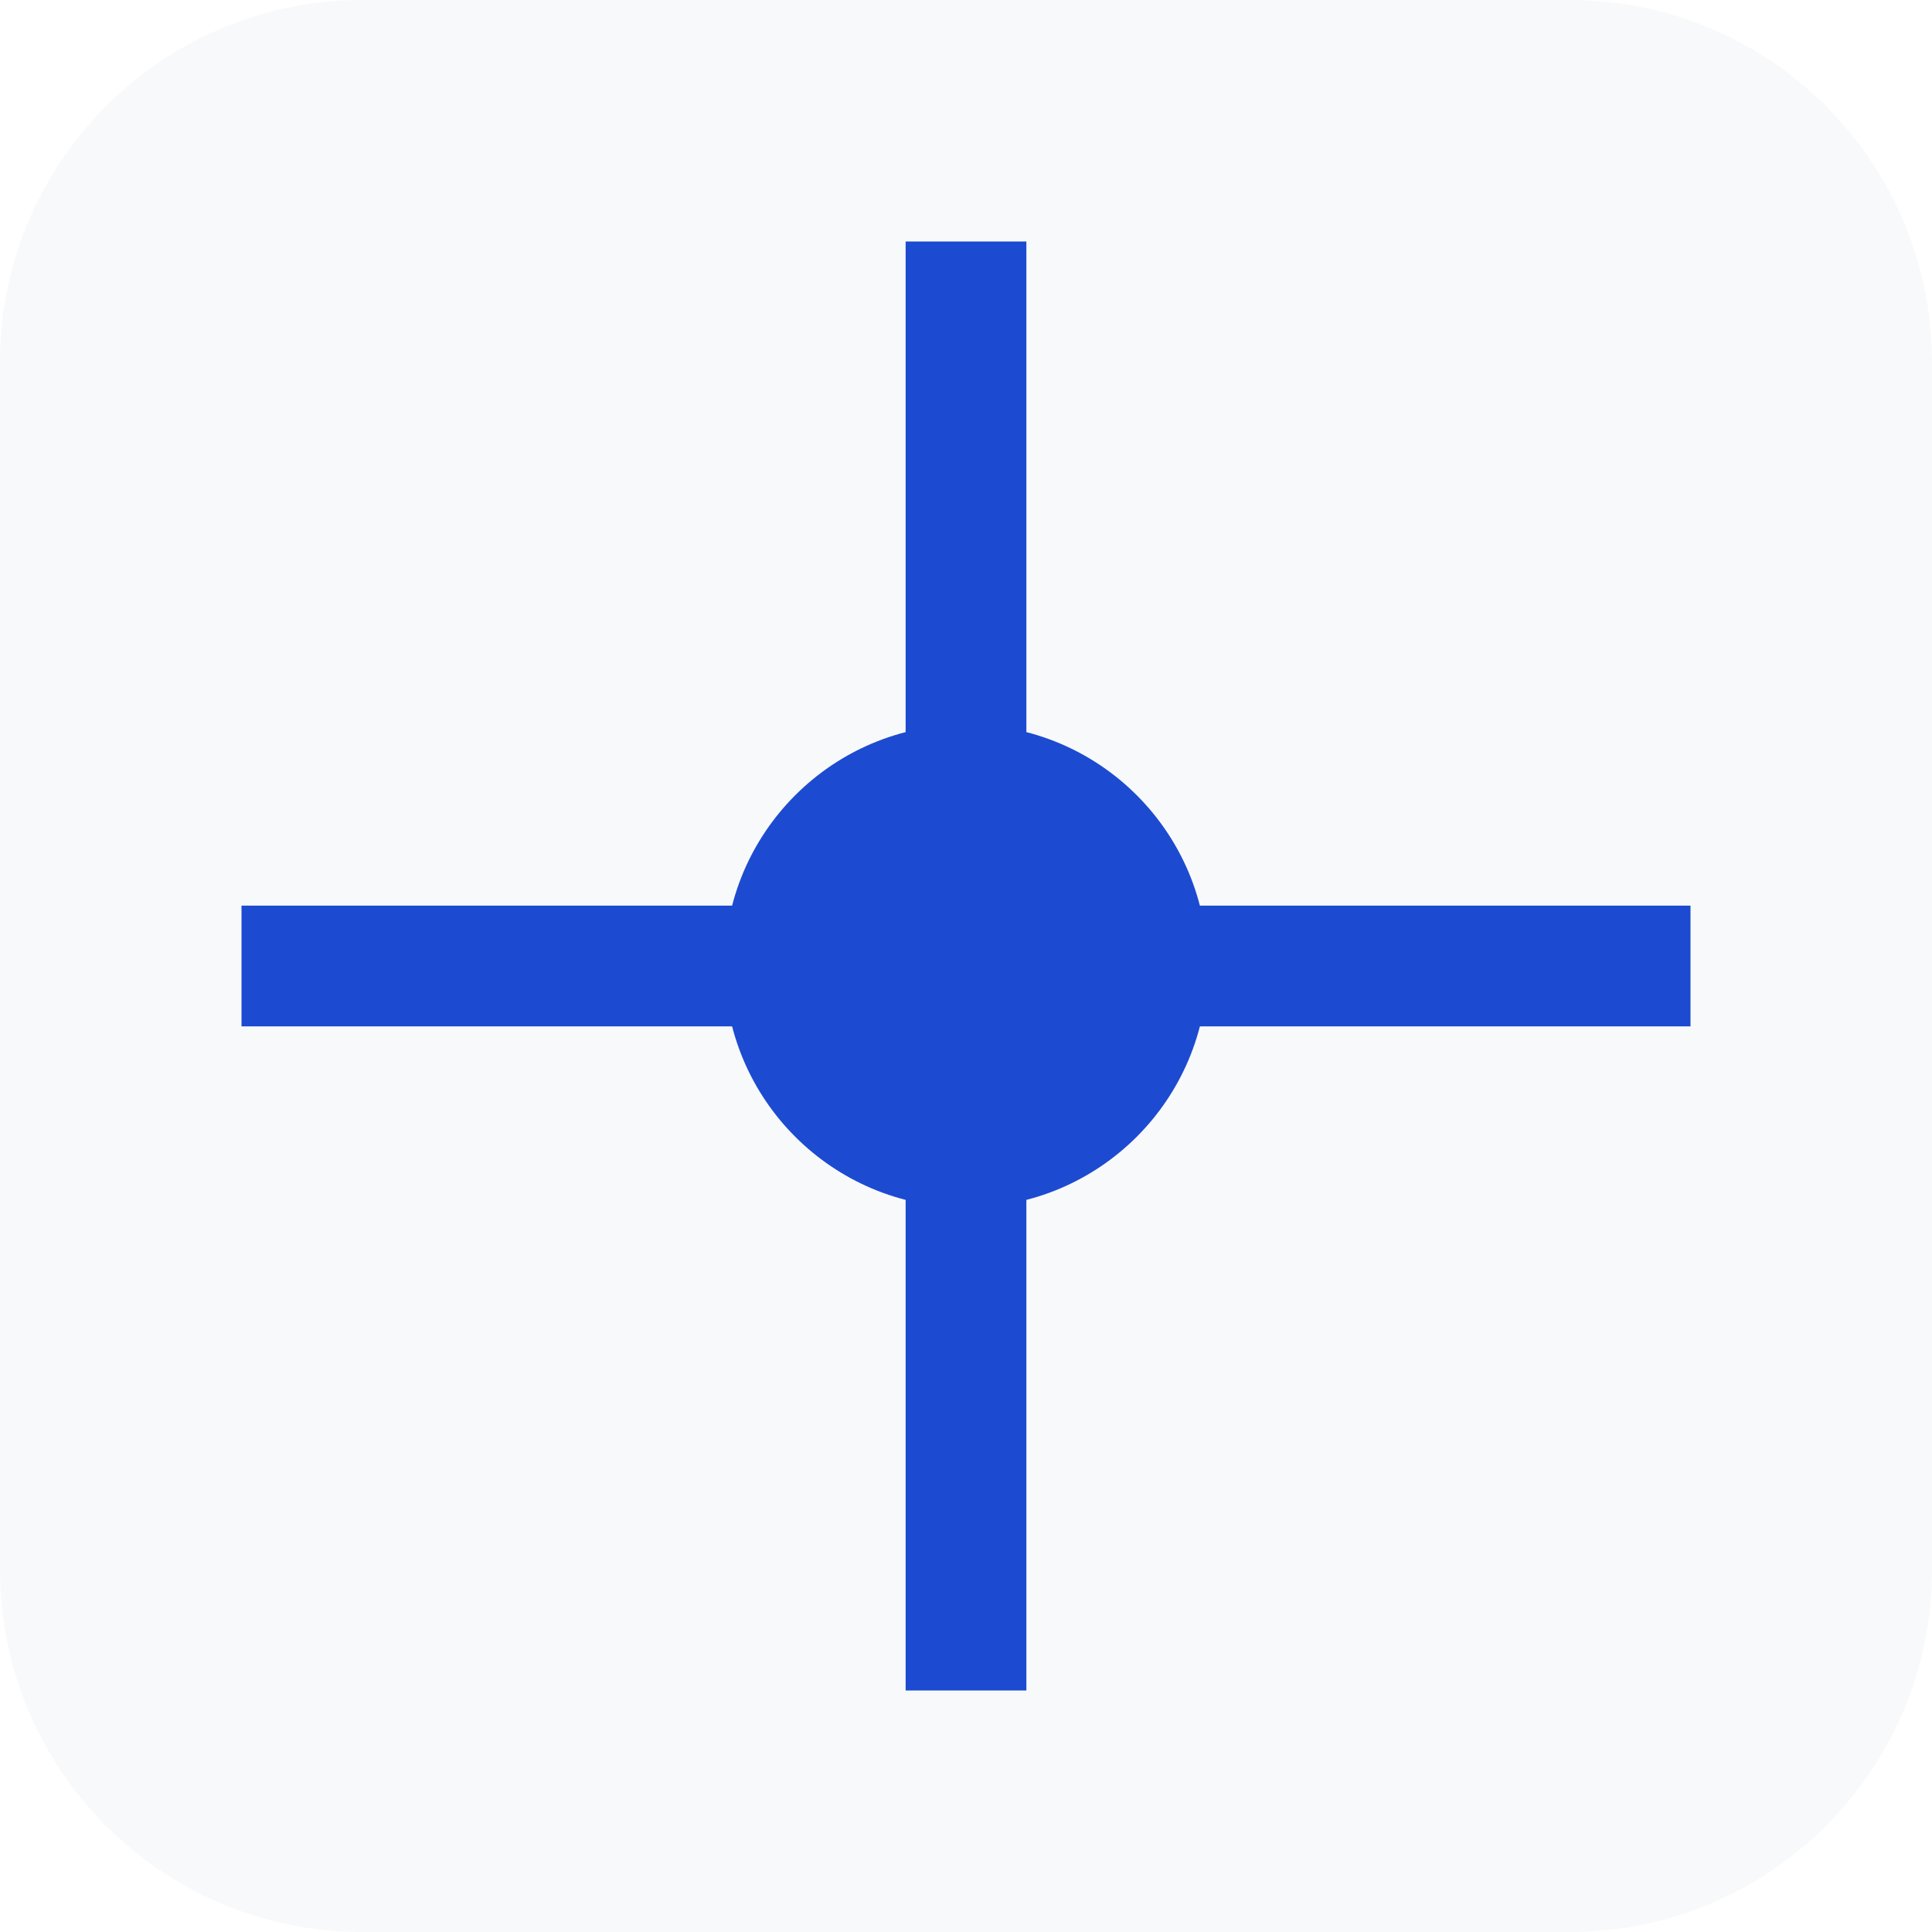
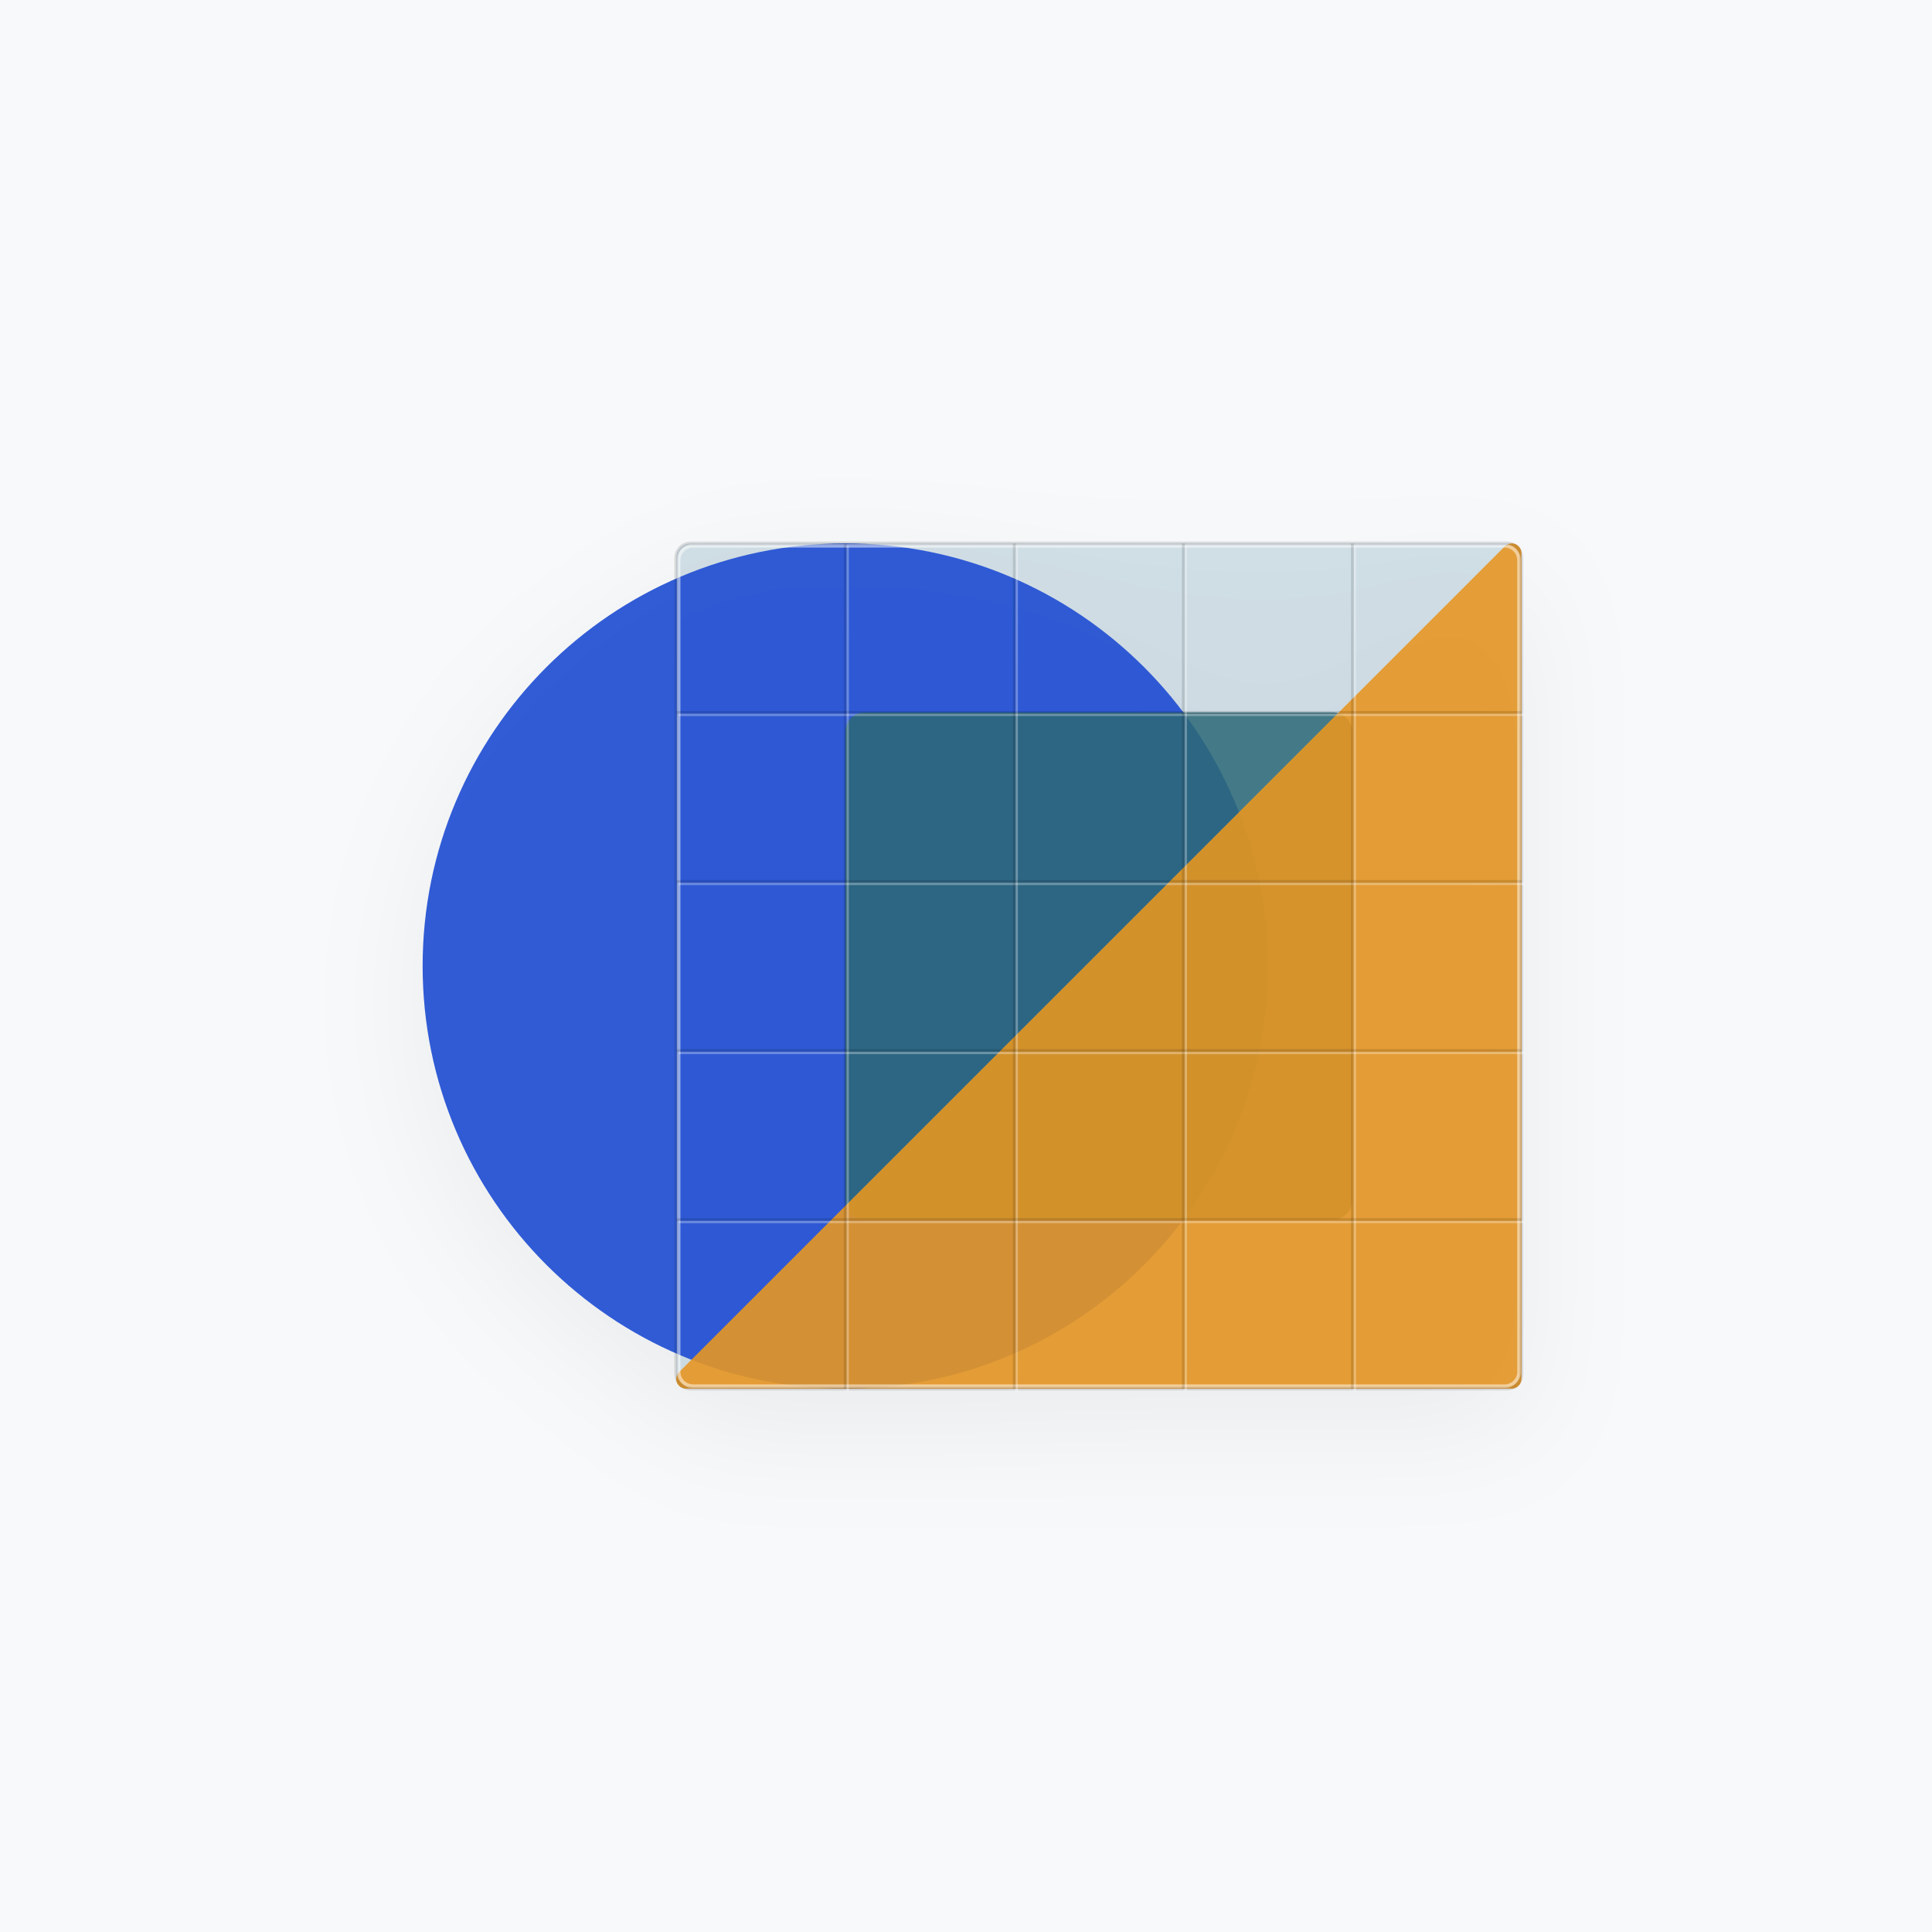
- <svg xmlns="http://www.w3.org/2000/svg" viewBox="0 0 32 32">
-   <rect width="32" height="32" rx="6" fill="#F8F9FA" />
-   <path d="M16 4v24M4 16h24" stroke="#1C4BD1" stroke-width="2" />
-   <circle cx="16" cy="16" r="4" fill="#1C4BD1" />
+ <svg xmlns="http://www.w3.org/2000/svg" viewBox="0 0 800 800" width="100%" height="100%">
+   <defs>
+     <style>
+       .blend-layer {
+         mix-blend-mode: multiply;
+       }
+     </style>
+     <filter id="soft-shadow" x="-30%" y="-30%" width="160%" height="160%">
+       <feDropShadow dx="0" dy="15" stdDeviation="25" flood-color="#002" flood-opacity="0.06" />
+     </filter>
+   </defs>
+   <rect width="100%" height="100%" fill="#F8F9FA" />
+   <g transform="translate(280, 225)" filter="url(#soft-shadow)">
+     <g class="blend-layer">
+       <rect x="0" y="0" width="350" height="350" rx="6" fill="#88ADC0" opacity="0.35" />
+       <circle cx="70" cy="175" r="175" fill="#1C4BD1" opacity="0.9" />
+       <rect x="70" y="70" width="210" height="210" rx="8" fill="#2E6975" opacity="0.85" />
+       <polygon points="4,346 346,346 346,4" fill="#E69622" opacity="0.9" stroke="#E69622" stroke-width="8" stroke-linejoin="round" />
+     </g>
+     <g>
+       <rect x="1" y="1" width="348" height="348" rx="6" fill="none" stroke="rgba(255,255,255,0.5)" stroke-width="1.5" />
+       <rect x="0" y="0" width="350" height="350" rx="6" fill="none" stroke="rgba(0,0,0,0.12)" stroke-width="1.5" />
+       <g stroke="rgba(255,255,255,0.3)" stroke-width="1" transform="translate(1, 1)">
+         <path d="M70,0 v350 M140,0 v350 M210,0 v350 M280,0 v350" />
+         <path d="M0,70 h350 M0,140 h350 M0,210 h350 M0,280 h350" />
+       </g>
+       <g stroke="rgba(0,0,0,0.12)" stroke-width="1.2">
+         <path d="M70,0 v350 M140,0 v350 M210,0 v350 M280,0 v350" />
+         <path d="M0,70 h350 M0,140 h350 M0,210 h350 M0,280 h350" />
+       </g>
+     </g>
+   </g>
</svg>
